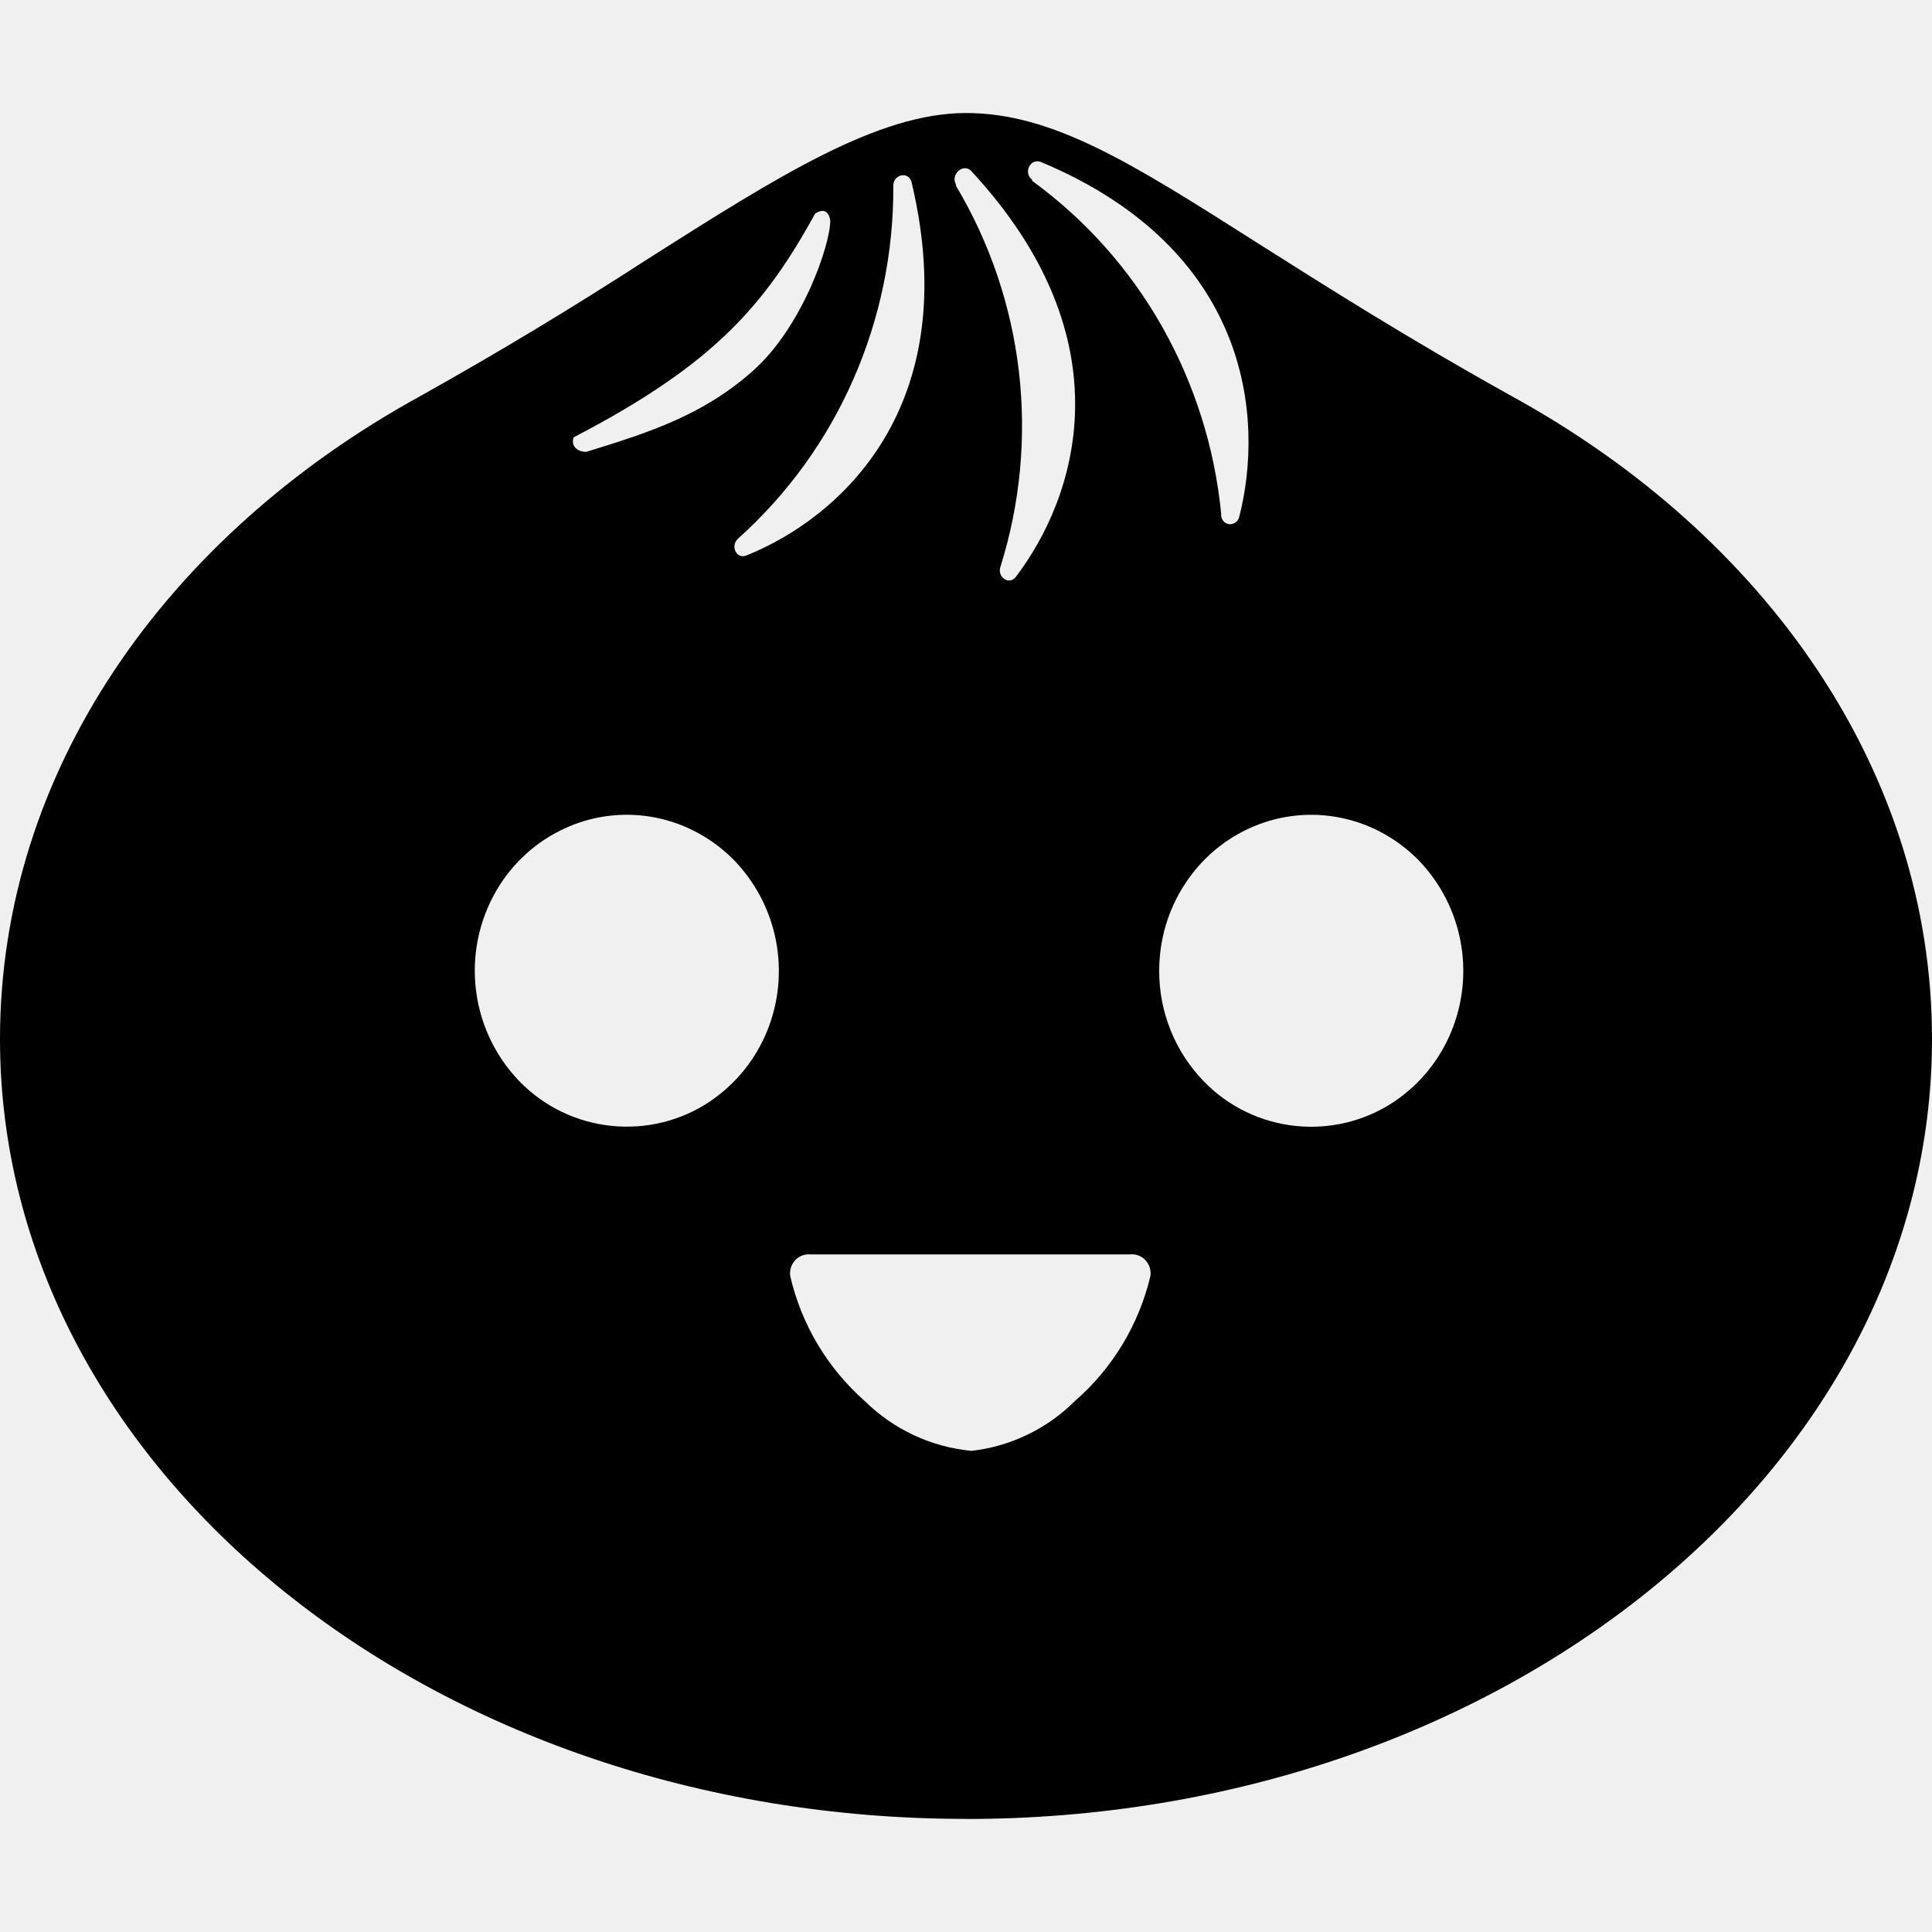
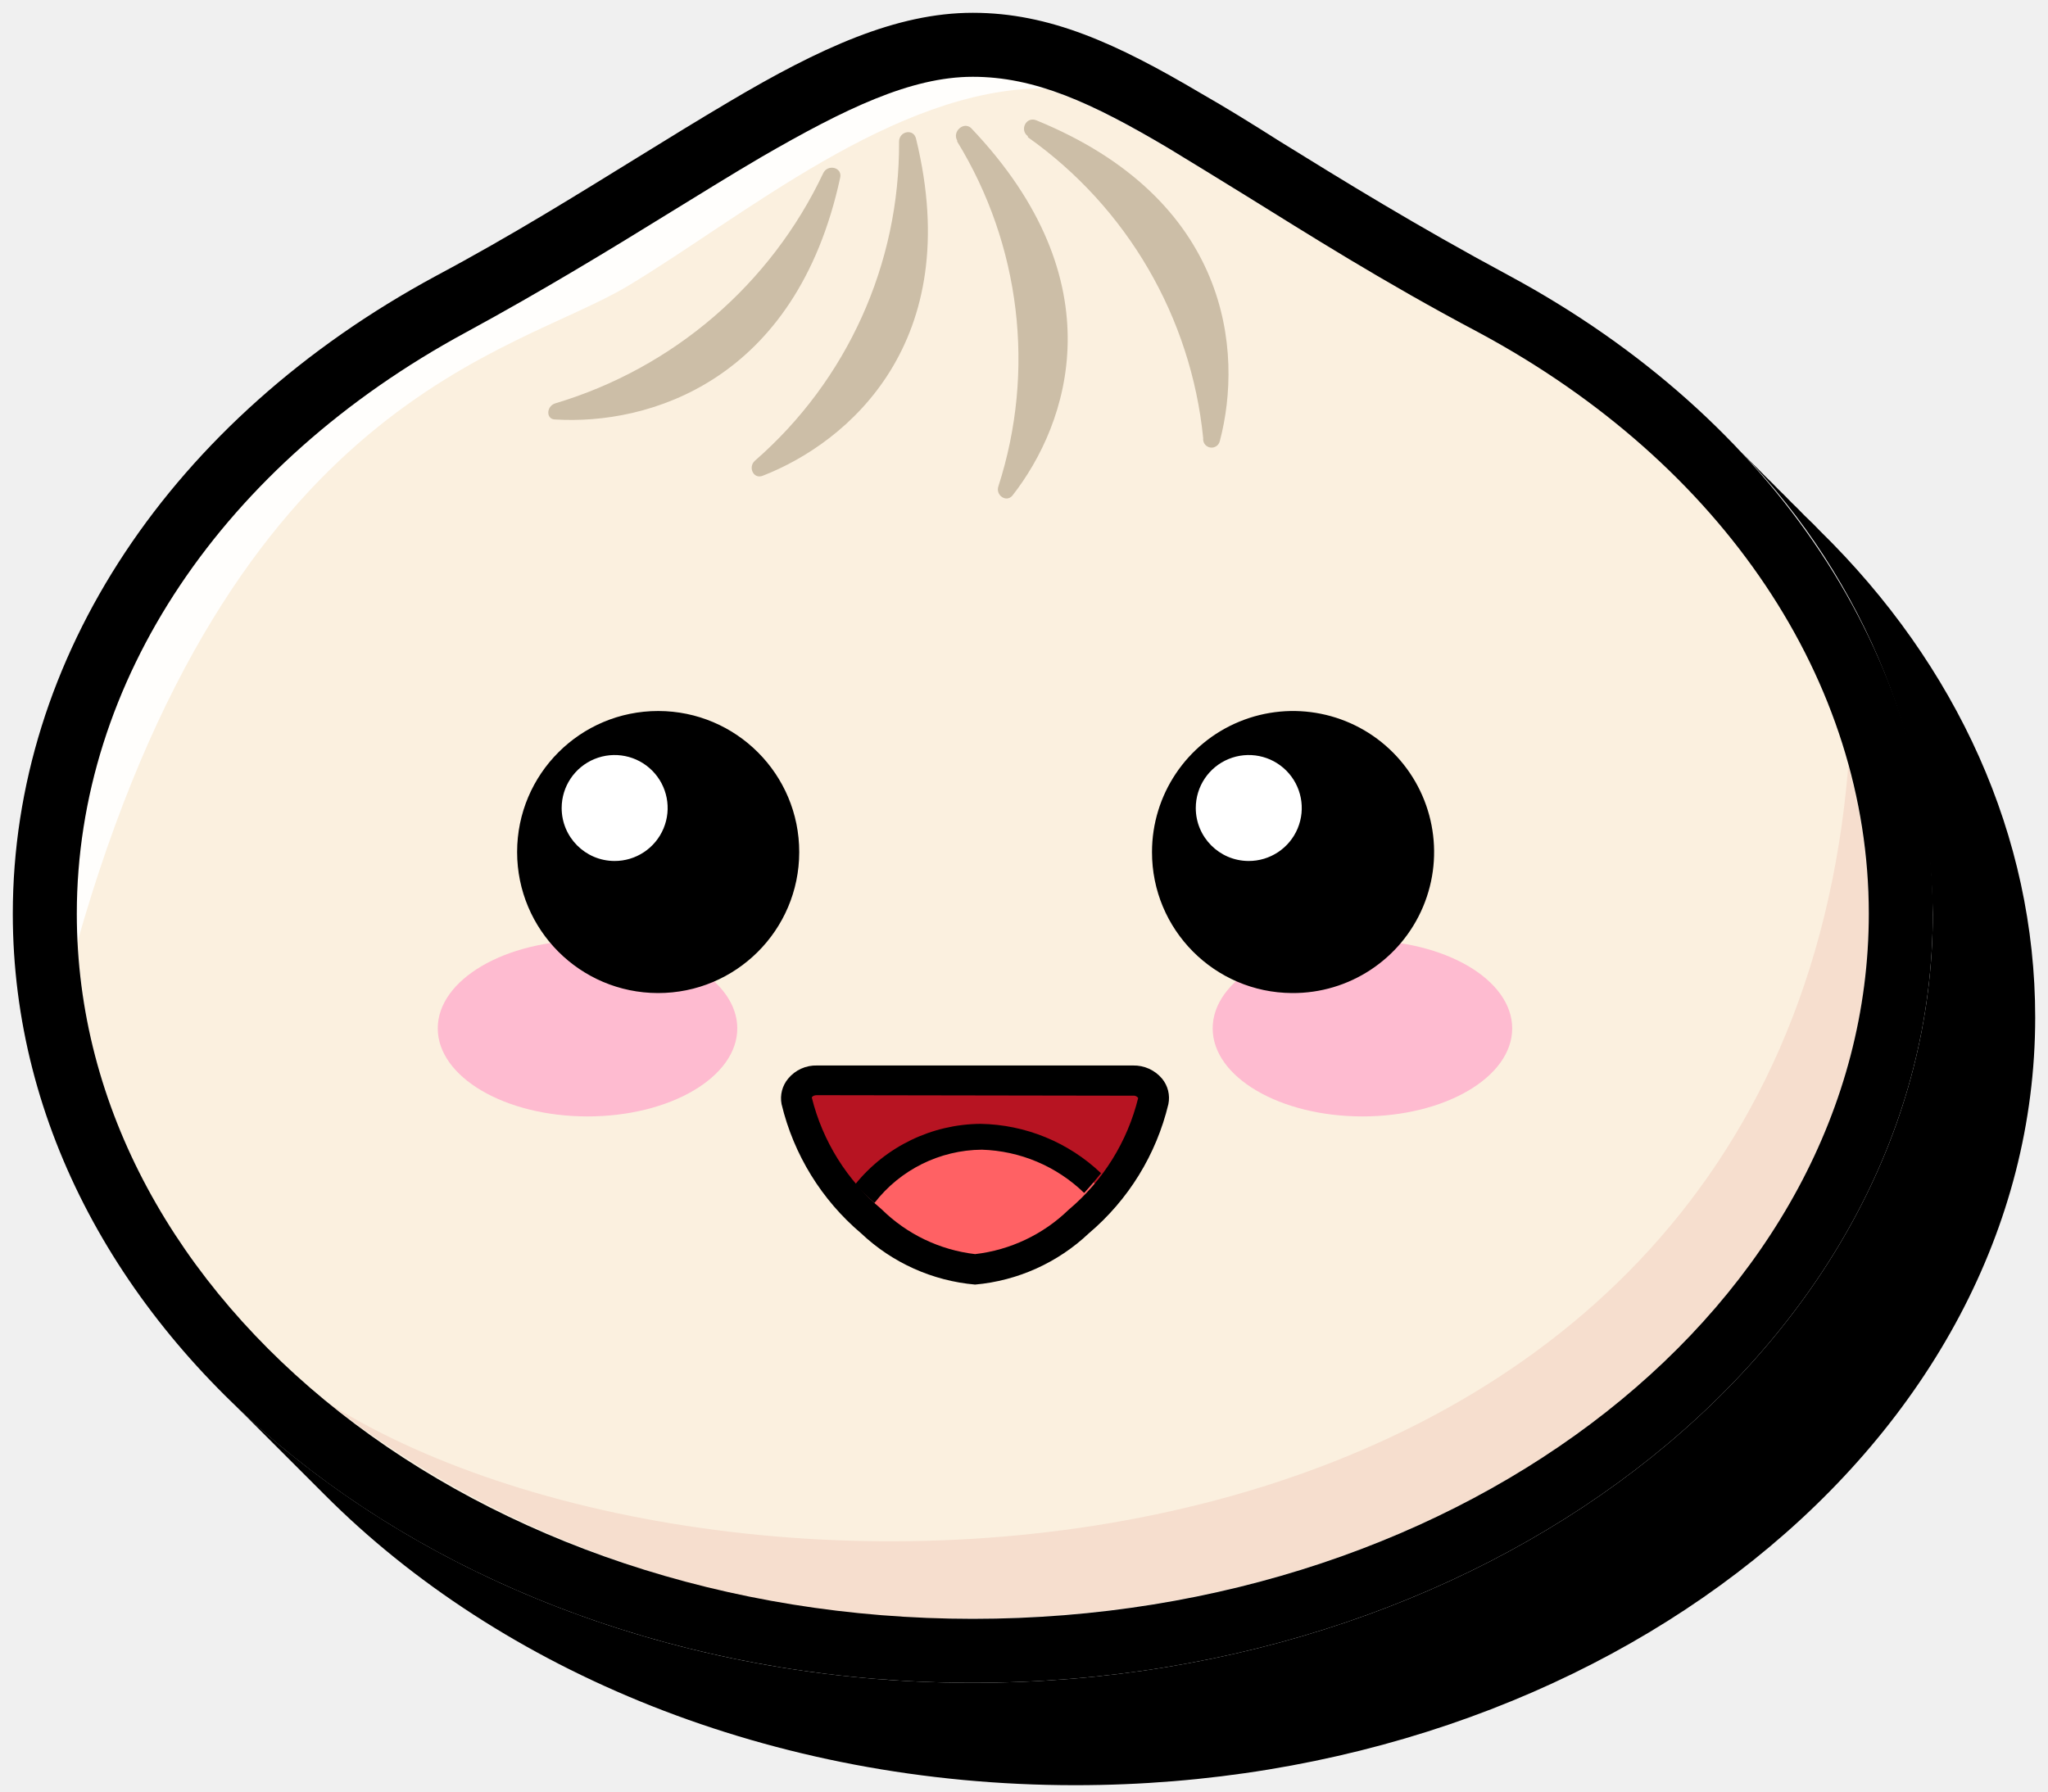
- <svg xmlns="http://www.w3.org/2000/svg" width="128" height="128" viewBox="0 0 24 24">
-   <path fill="#000000" d="M12 22.596c6.628 0 12-4.338 12-9.688 0-3.318-2.057-6.248-5.219-7.986-1.286-.715-2.297-1.357-3.139-1.89C14.058 2.025 13.08 1.404 12 1.404c-1.097 0-2.334.785-3.966 1.821a49.92 49.92 0 0 1-2.816 1.697C2.057 6.66 0 9.59 0 12.908c0 5.35 5.372 9.687 12 9.687v.001ZM10.599 4.715c.334-.759.503-1.58.498-2.409 0-.145.202-.187.23-.029.658 2.783-.902 4.162-2.057 4.624-.124.048-.199-.121-.103-.209a5.763 5.763 0 0 0 1.432-1.977Zm2.058-.102a5.82 5.82 0 0 0-.782-2.306v-.016c-.069-.123.086-.263.185-.172 1.962 2.111 1.307 4.067.556 5.051-.082.103-.23-.003-.189-.126a5.85 5.85 0 0 0 .23-2.431Zm1.776-.561a5.727 5.727 0 0 0-1.612-1.806v-.014c-.112-.085-.024-.274.114-.218 2.595 1.087 2.774 3.18 2.459 4.407a.116.116 0 0 1-.049.071.11.11 0 0 1-.153-.026.122.122 0 0 1-.022-.083 5.891 5.891 0 0 0-.737-2.331Zm-5.087.561c-.617.546-1.282.76-2.063 1-.117 0-.195-.078-.156-.181 1.752-.909 2.376-1.649 2.999-2.778 0 0 .155-.118.188.085 0 .304-.349 1.329-.968 1.874Zm4.945 11.237a2.957 2.957 0 0 1-.937 1.553c-.346.346-.8.565-1.286.62a2.178 2.178 0 0 1-1.327-.62 2.955 2.955 0 0 1-.925-1.553.244.244 0 0 1 .064-.198.234.234 0 0 1 .193-.069h3.965a.226.226 0 0 1 .19.07c.05.053.073.125.063.197Zm-5.458-2.176a1.862 1.862 0 0 1-2.384-.245 1.98 1.98 0 0 1-.233-2.447c.207-.319.503-.566.848-.713a1.84 1.84 0 0 1 1.092-.11c.366.075.703.261.967.531a1.98 1.98 0 0 1 .408 2.114 1.931 1.931 0 0 1-.698.869v.001Zm8.495.005a1.86 1.86 0 0 1-2.381-.253 1.964 1.964 0 0 1-.547-1.366c0-.384.11-.76.32-1.079.207-.319.503-.567.849-.713a1.844 1.844 0 0 1 1.093-.108c.367.076.704.262.968.534a1.98 1.98 0 0 1 .4 2.117 1.932 1.932 0 0 1-.702.868Z" />
+ <svg xmlns="http://www.w3.org/2000/svg" viewBox="0 0 80 70">
+   <path d="M71.09 20.74c-.16-.17-.33-.34-.5-.5s-.33-.34-.5-.5s-.33-.34-.5-.5s-.33-.34-.5-.5s-.33-.34-.5-.5s-.33-.34-.5-.5s-.33-.34-.5-.5A26.46 26.46 0 0 1 75.5 35.7c0 16.57-16.82 30.05-37.5 30.05c-11.58 0-21.94-4.23-28.83-10.86l.5.5l.5.5l.5.5l.5.5l.5.5l.5.5l.5.5C19.55 65.3 30.14 69.75 42 69.75c20.68 0 37.5-13.48 37.5-30c0-7.06-3.04-13.75-8.41-19.01Z" />
+   <g>
+     <path d="M73 35.7c0 15.21-15.67 27.54-35 27.54S3 50.91 3 35.7C3 26.27 9 17.94 18.22 13S33.18 3 38 3s8.94 4.13 19.78 10C67 17.94 73 26.27 73 35.7Z" fill="#fbf0df" />
+     <path d="M73 35.7a21.67 21.67 0 0 0-.8-5.78c-2.73 33.3-43.35 34.9-59.32 24.94A40 40 0 0 0 38 63.24C57.3 63.24 73 50.89 73 35.7Z" fill="#f6dece" />
+     <path d="M24.53 11.17C29 8.49 34.94 3.46 40.78 3.45A9.29 9.29 0 0 0 38 3c-2.42 0-5 1.25-8.25 3.13c-1.13.66-2.3 1.39-3.54 2.15c-2.33 1.44-5 3.07-8 4.7C8.69 18.13 3 26.62 3 35.7c0 .4 0 .8 0 1.19c6.06-21.41 17.07-23.04 21.53-25.72Z" fill="#fffefc" />
+     <path d="M35.12 5.53A16.41 16.41 0 0 1 29.49 18c-.28.25-.06.73.3.59c3.37-1.31 7.92-5.23 6-13.14c-.08-.45-.67-.33-.67.08Zm2.27 0A16.24 16.24 0 0 1 39 19c-.12.35.31.65.55.36C41.74 16.56 43.65 11 37.93 5c-.29-.26-.74.14-.54.49Zm2.76-.17A16.42 16.42 0 0 1 47 17.12a.33.33 0 0 0 .65.11c.92-3.49.4-9.44-7.17-12.53c-.4-.16-.66.38-.33.62ZM21.69 15.76a16.94 16.94 0 0 0 10.47-9c.18-.36.75-.22.66.18c-1.73 8-7.52 9.67-11.12 9.45c-.38.01-.37-.52-.01-.63Z" fill="#ccbea7" fill-rule="evenodd" />
+     <path d="M38 65.75C17.32 65.75.5 52.27.5 35.7c0-10 6.18-19.33 16.53-24.92c3-1.6 5.57-3.21 7.86-4.62c1.26-.78 2.45-1.51 3.6-2.19C32 1.89 35 .5 38 .5s5.62 1.2 8.9 3.14c1 .57 2 1.19 3.07 1.87c2.49 1.54 5.3 3.28 9 5.27C69.32 16.37 75.5 25.69 75.5 35.7c0 16.57-16.82 30.05-37.5 30.05ZM38 3c-2.42 0-5 1.25-8.25 3.13c-1.13.66-2.3 1.39-3.54 2.15c-2.33 1.44-5 3.07-8 4.7C8.69 18.13 3 26.62 3 35.7C3 50.89 18.7 63.25 38 63.25S73 50.89 73 35.7C73 26.62 67.31 18.13 57.78 13C54 11 51.05 9.12 48.66 7.64c-1.09-.67-2.09-1.29-3-1.84C42.63 4 40.42 3 38 3Z" />
+   </g>
+   <g>
+     <g>
+       <path d="M45.05 43a8.93 8.93 0 0 1-2.92 4.71a6.81 6.81 0 0 1-4 1.88A6.84 6.84 0 0 1 34 47.71A8.93 8.93 0 0 1 31.12 43a.72.72 0 0 1 .8-.81h12.34a.72.72 0 0 1 .79.81Z" fill="#b71422" />
+     </g>
+     <g>
+       <path d="M34 47.79a6.91 6.91 0 0 0 4.12 1.9a6.91 6.91 0 0 0 4.11-1.9a10.63 10.63 0 0 0 1-1.07a6.83 6.83 0 0 0-4.9-2.31a6.15 6.15 0 0 0-5 2.78c.23.21.43.41.67.6Z" fill="#ff6164" />
+       <path d="M34.16 47a5.36 5.36 0 0 1 4.19-2.08a6 6 0 0 1 4 1.69c.23-.25.45-.51.66-.77a7 7 0 0 0-4.71-1.93a6.36 6.36 0 0 0-4.89 2.36A9.53 9.53 0 0 0 34.16 47Z" />
+     </g>
+     <path d="M38.09 50.19a7.42 7.42 0 0 1-4.45-2a9.52 9.52 0 0 1-3.11-5.05a1.2 1.2 0 0 1 .26-1a1.41 1.41 0 0 1 1.13-.51h12.34a1.44 1.44 0 0 1 1.13.51a1.19 1.19 0 0 1 .25 1a9.52 9.52 0 0 1-3.11 5.05a7.42 7.42 0 0 1-4.44 2Zm-6.17-7.4c-.16 0-.2.07-.21.09a8.29 8.29 0 0 0 2.73 4.37A6.23 6.23 0 0 0 38.09 49a6.28 6.28 0 0 0 3.65-1.73a8.3 8.3 0 0 0 2.72-4.37a.21.21 0 0 0-.2-.09Z" />
+   </g>
+   <g>
+     <ellipse cx="53.22" cy="40.18" rx="5.85" ry="3.44" fill="#febbd0" />
+     <ellipse cx="22.95" cy="40.18" rx="5.85" ry="3.44" fill="#febbd0" />
+     <path d="M25.7 38.8a5.51 5.51 0 1 0-5.5-5.51a5.51 5.51 0 0 0 5.5 5.51Zm24.77 0A5.51 5.51 0 1 0 45 33.29a5.5 5.5 0 0 0 5.47 5.51Z" fill-rule="evenodd" />
+     <path d="M24 33.64a2.07 2.07 0 1 0-2.06-2.07A2.07 2.07 0 0 0 24 33.64Zm24.77 0a2.07 2.07 0 1 0-2.06-2.07a2.07 2.07 0 0 0 2.06 2.07Z" fill="#fff" fill-rule="evenodd" />
+   </g>
</svg>
